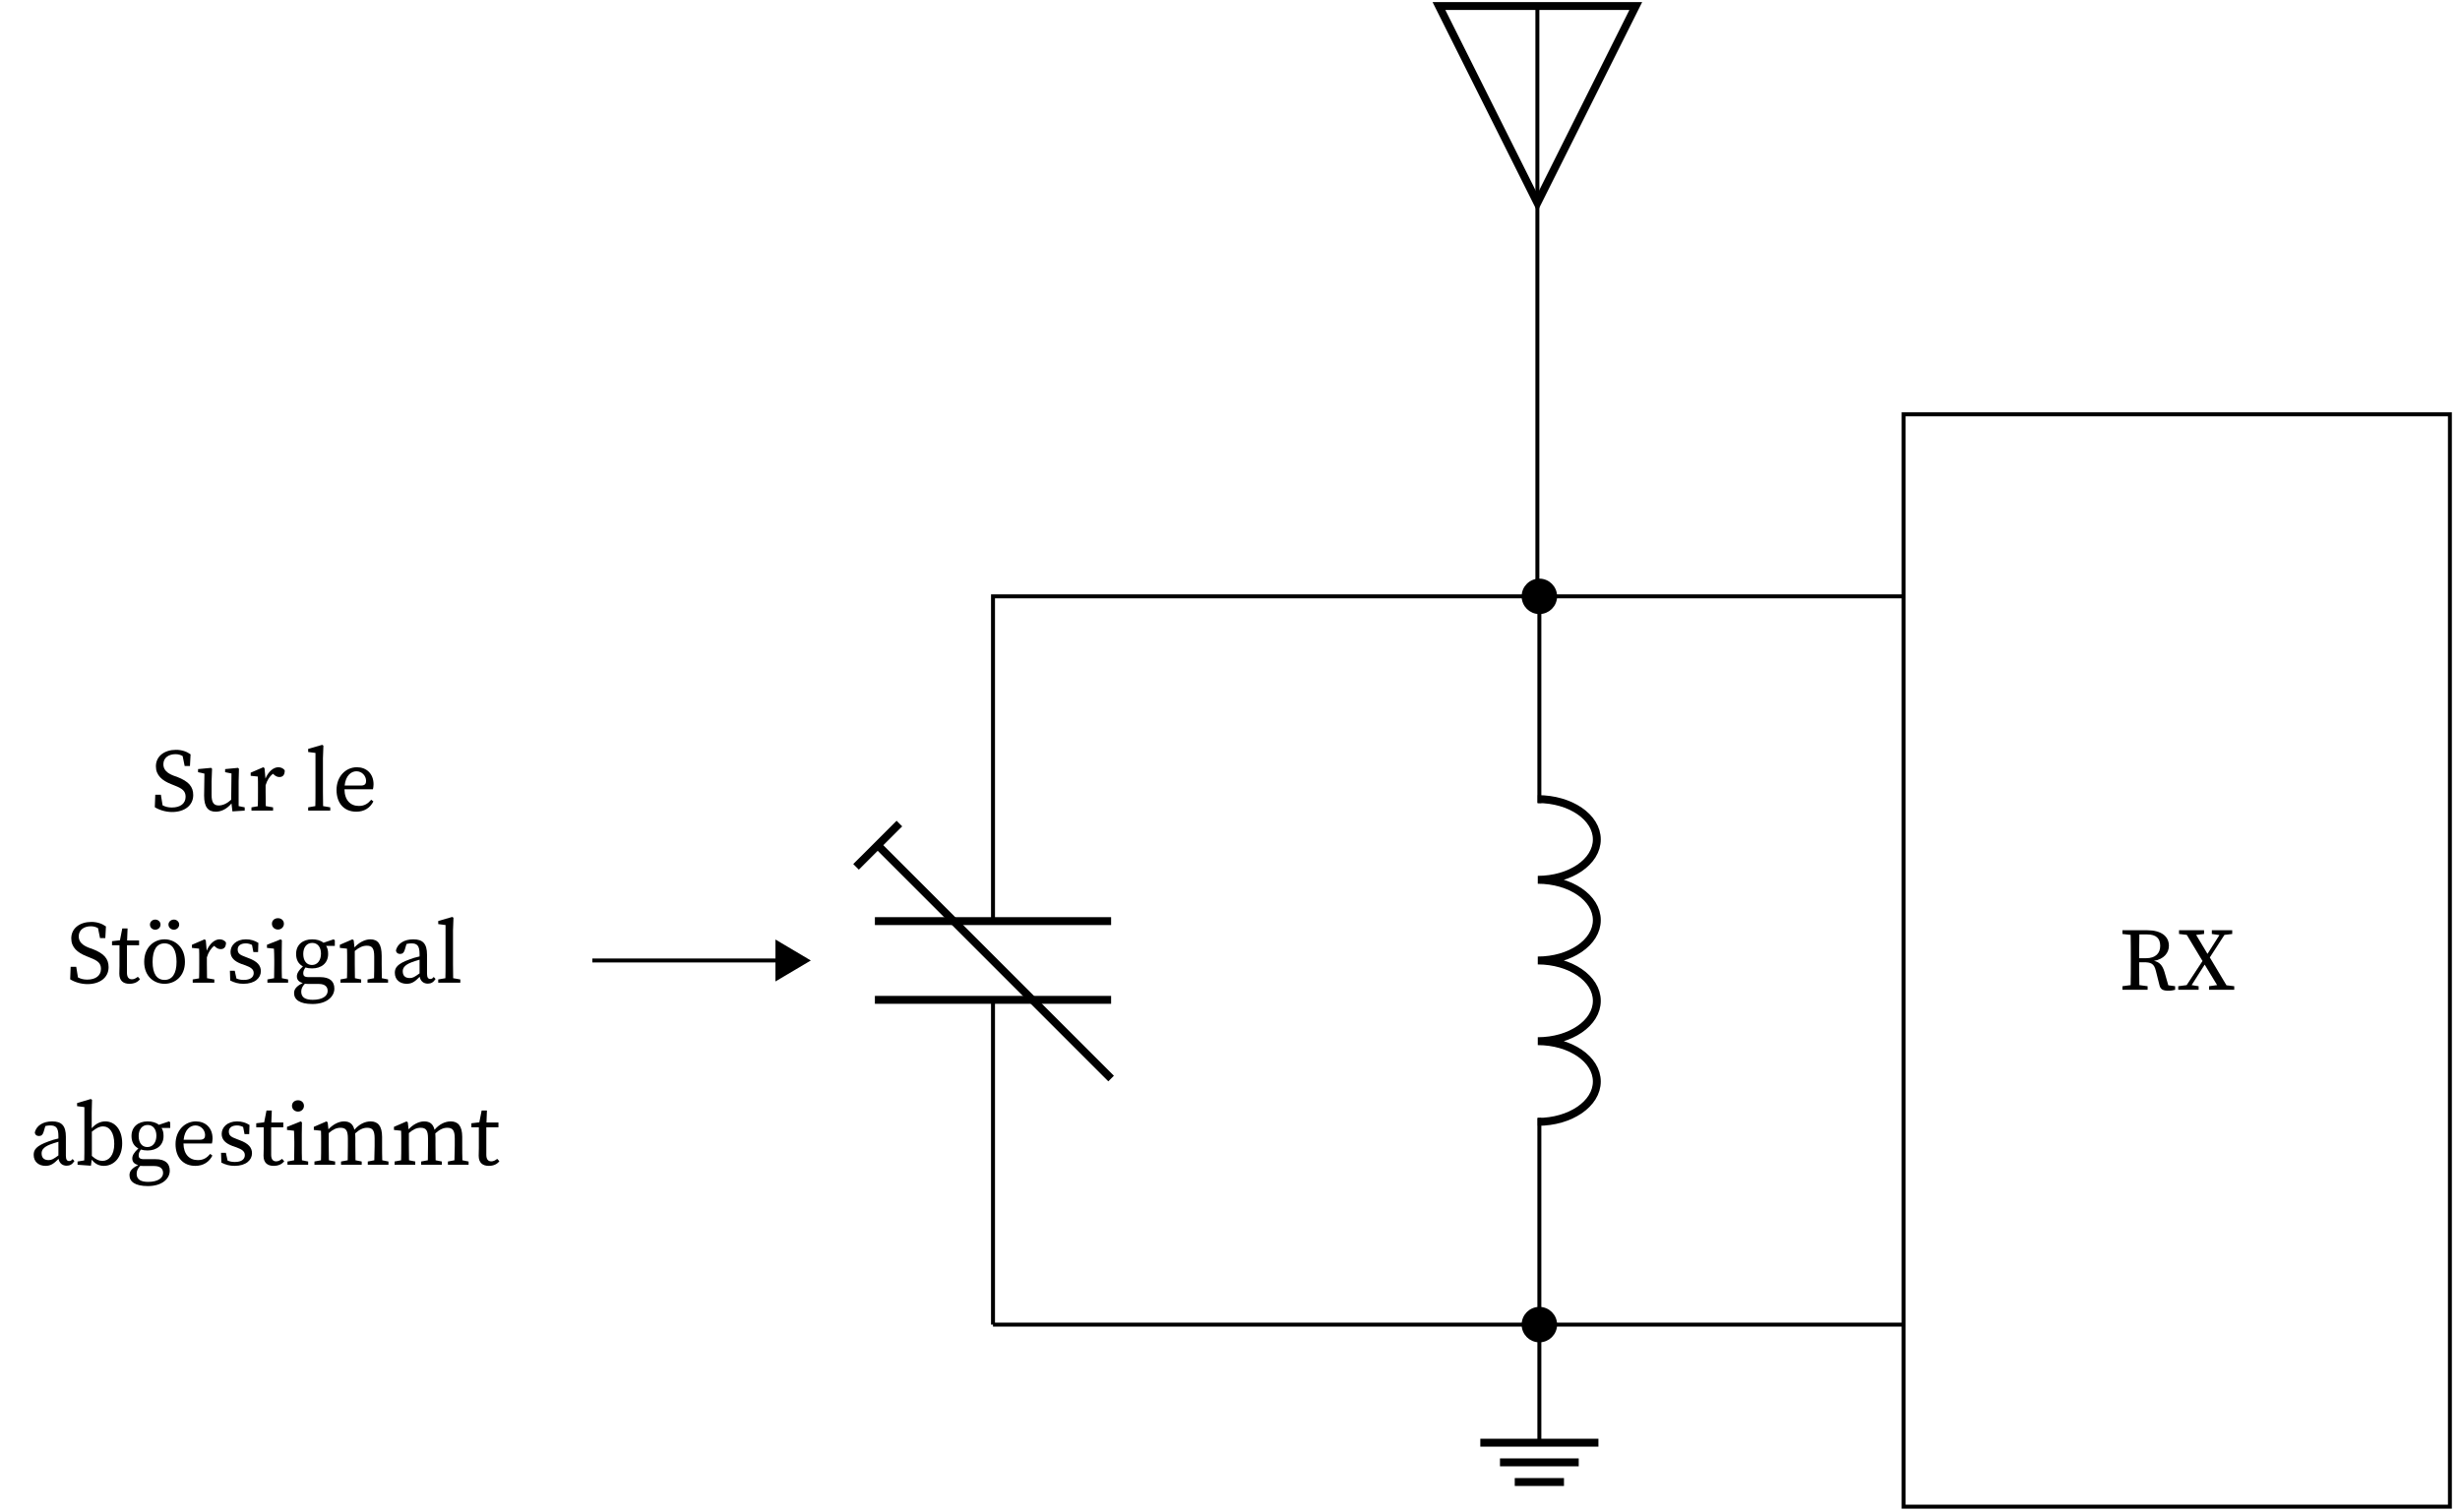
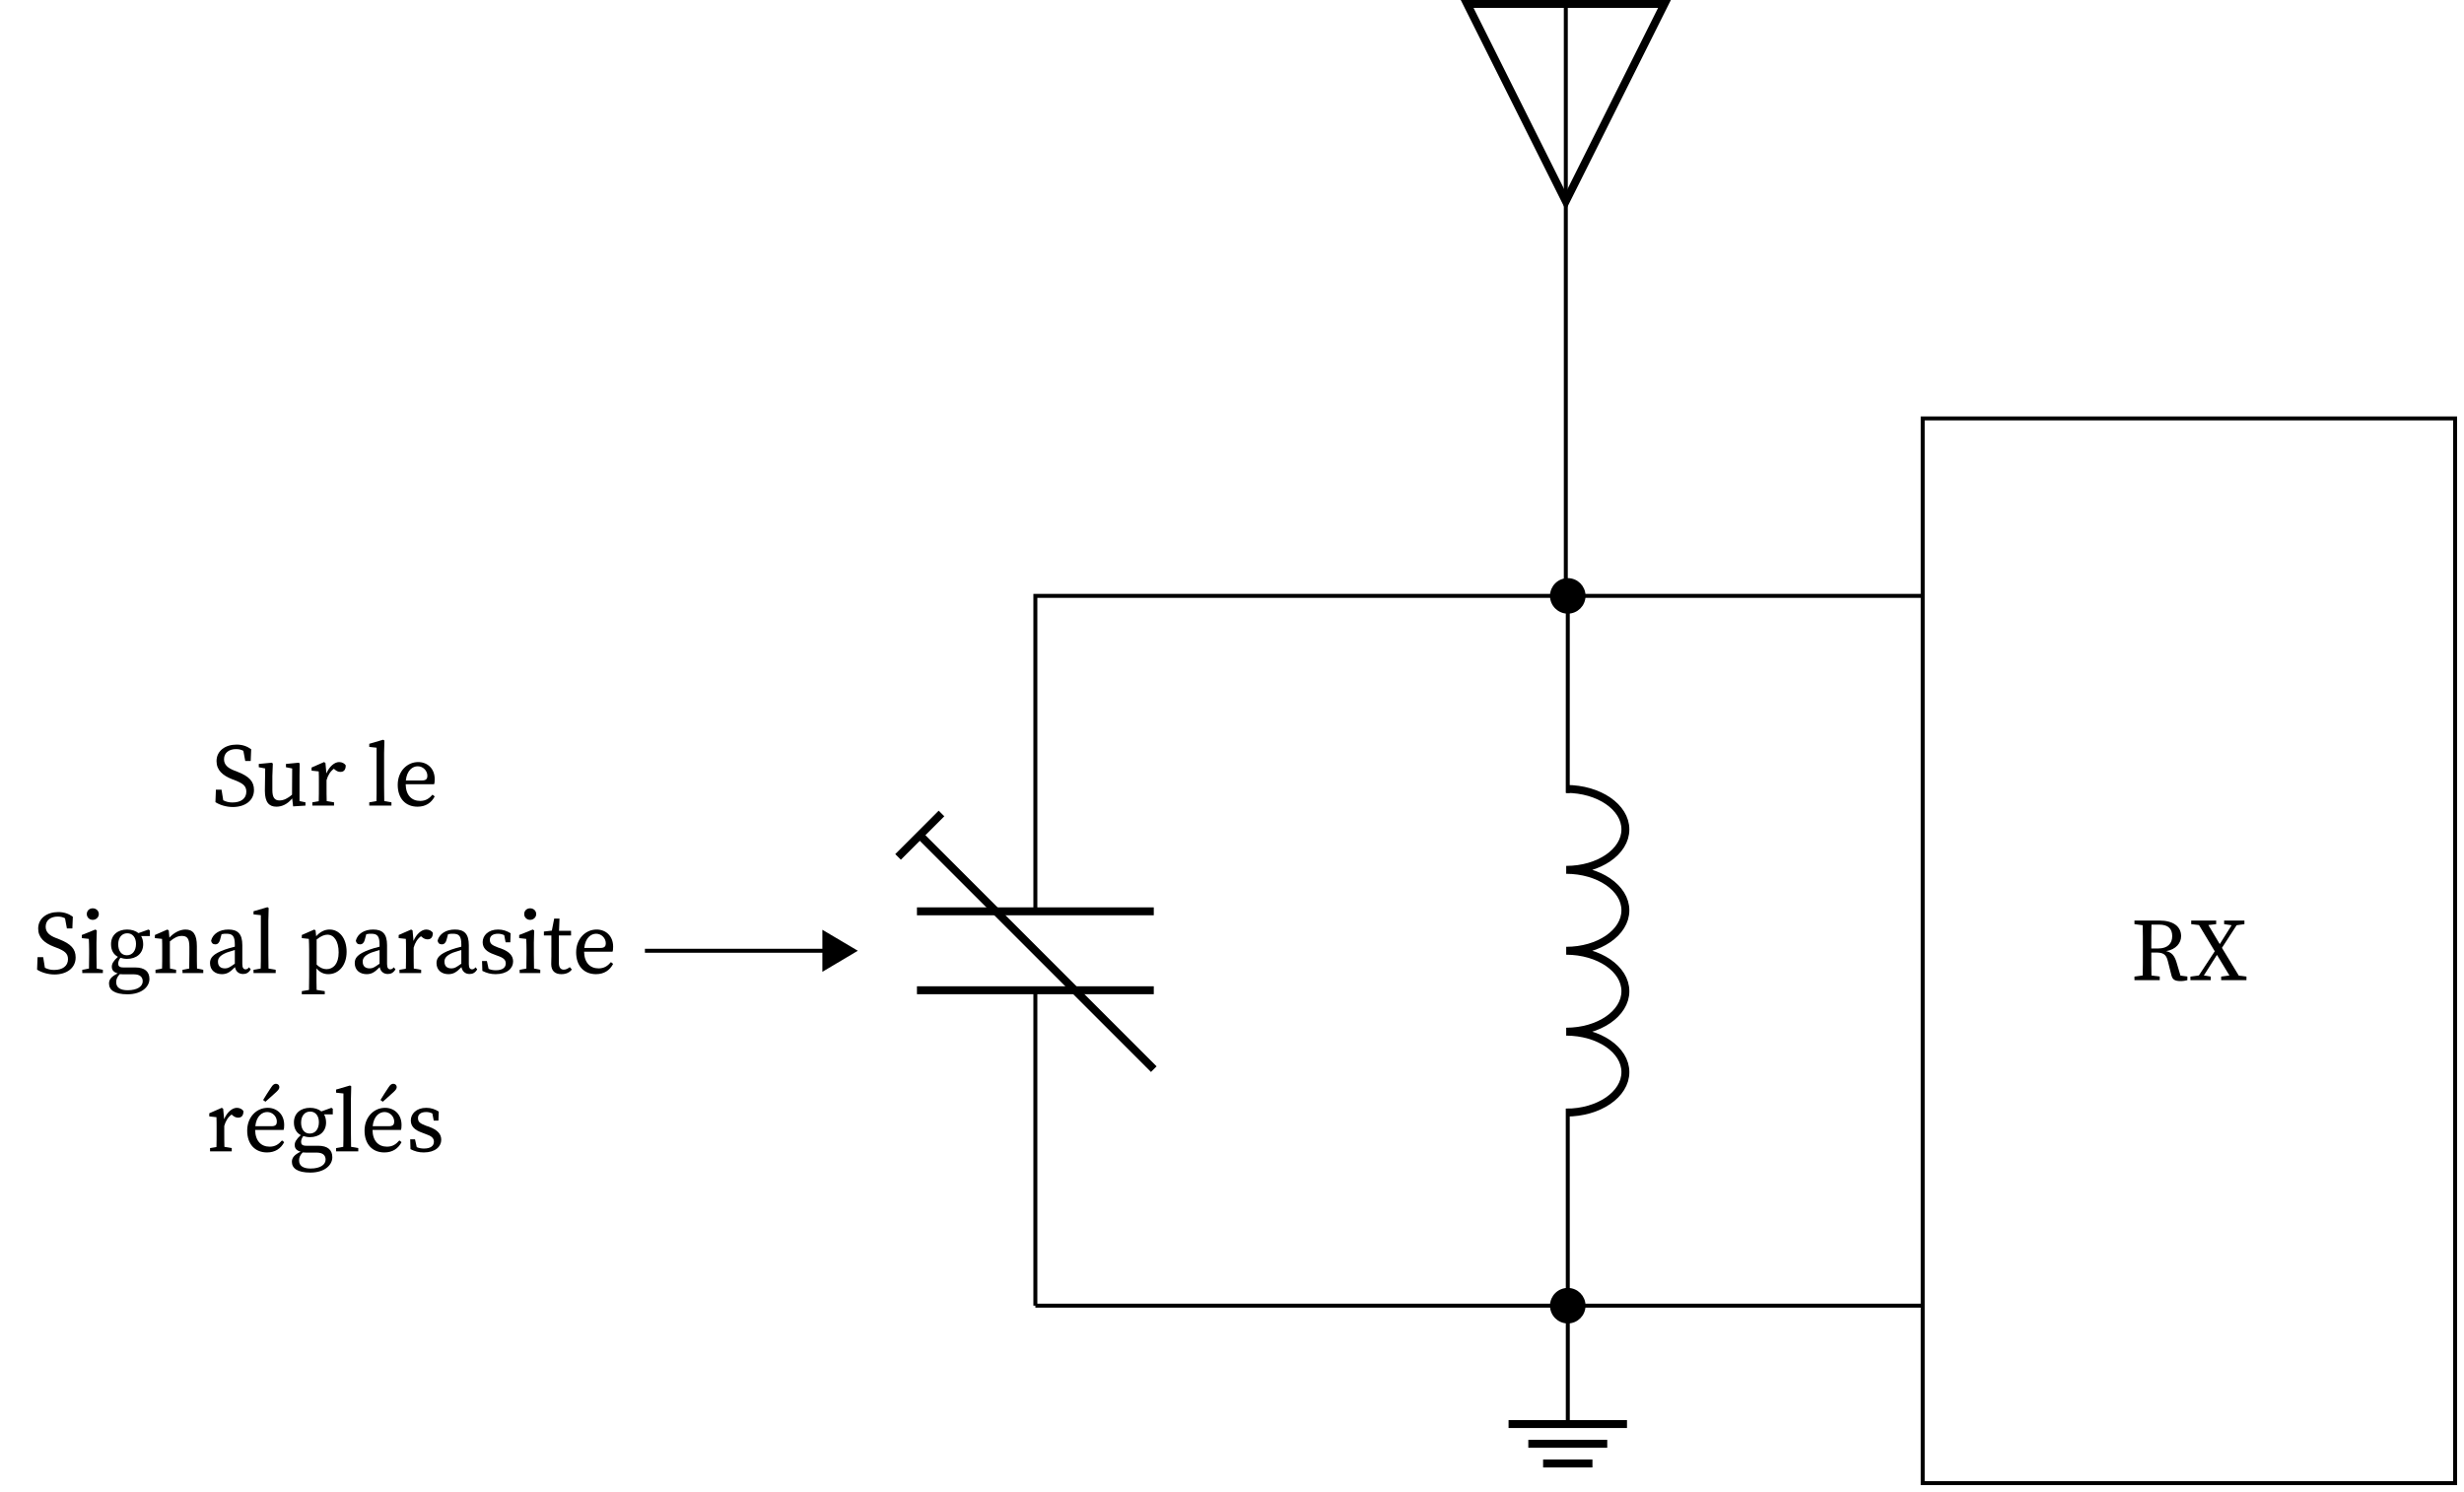
- <svg xmlns="http://www.w3.org/2000/svg" xmlns:xlink="http://www.w3.org/1999/xlink" width="247.181" height="151.92" viewBox="0 0 247.181 151.92">
+ <svg xmlns="http://www.w3.org/2000/svg" xmlns:xlink="http://www.w3.org/1999/xlink" width="246.685" height="149.349" viewBox="0 0 246.685 149.349">
  <defs>
    <g>
      <g id="glyph-0-0">
-         <path d="M 2.875 -5.562 C 3.797 -5.562 4.188 -5.156 4.188 -4.406 C 4.188 -3.688 3.734 -3.172 2.766 -3.172 L 2.078 -3.172 C 2.078 -4.016 2.078 -4.781 2.094 -5.562 Z M 1.234 -2.766 C 1.234 -2 1.234 -1.219 1.219 -0.469 L 0.391 -0.359 L 0.391 0 L 2.922 0 L 2.922 -0.359 L 2.094 -0.469 C 2.078 -1.188 2.078 -1.906 2.078 -2.766 L 2.516 -2.766 C 3.25 -2.766 3.578 -2.641 3.75 -1.906 L 4.109 -0.484 C 4.203 -0.047 4.453 0.094 5.016 0.094 C 5.297 0.094 5.516 0.047 5.688 0 L 5.688 -0.359 L 5 -0.453 L 4.625 -1.766 C 4.422 -2.469 4.094 -2.797 3.562 -2.906 C 4.562 -3.078 5.062 -3.719 5.062 -4.422 C 5.062 -5.391 4.266 -5.984 2.891 -5.984 L 0.391 -5.984 L 0.391 -5.609 L 1.219 -5.516 C 1.234 -4.75 1.234 -3.984 1.234 -3.203 Z M 1.234 -2.766 " />
+         <path d="M 2.859 -5.562 C 3.781 -5.562 4.172 -5.141 4.172 -4.406 C 4.172 -3.688 3.734 -3.172 2.766 -3.172 L 2.078 -3.172 C 2.078 -4.016 2.078 -4.766 2.094 -5.562 Z M 1.234 -2.766 C 1.234 -1.984 1.234 -1.219 1.219 -0.469 L 0.391 -0.359 L 0.391 0 L 2.922 0 L 2.922 -0.359 L 2.094 -0.469 C 2.078 -1.172 2.078 -1.906 2.078 -2.766 L 2.516 -2.766 C 3.234 -2.766 3.562 -2.625 3.734 -1.906 L 4.094 -0.484 C 4.203 -0.047 4.453 0.094 5.016 0.094 C 5.297 0.094 5.5 0.047 5.688 0 L 5.688 -0.359 L 5 -0.453 L 4.609 -1.766 C 4.406 -2.469 4.094 -2.797 3.562 -2.906 C 4.562 -3.078 5.062 -3.719 5.062 -4.406 C 5.062 -5.391 4.25 -5.969 2.891 -5.969 L 0.391 -5.969 L 0.391 -5.609 L 1.219 -5.5 C 1.234 -4.734 1.234 -3.969 1.234 -3.203 Z M 1.234 -2.766 " />
      </g>
      <g id="glyph-0-1">
-         <path d="M 0.172 -5.609 L 0.953 -5.516 L 2.531 -2.891 L 0.938 -0.469 L 0.094 -0.359 L 0.094 0 L 2.141 0 L 2.141 -0.359 L 1.438 -0.469 L 2.75 -2.531 L 4 -0.469 L 3.188 -0.359 L 3.188 0 L 5.719 0 L 5.719 -0.359 L 4.938 -0.453 L 3.266 -3.25 L 4.734 -5.516 L 5.516 -5.609 L 5.516 -5.984 L 3.469 -5.984 L 3.469 -5.609 L 4.234 -5.5 L 3.031 -3.609 L 1.891 -5.516 L 2.688 -5.609 L 2.688 -5.984 L 0.172 -5.984 Z M 0.172 -5.609 " />
+         <path d="M 0.172 -5.609 L 0.953 -5.516 L 2.531 -2.891 L 0.938 -0.469 L 0.094 -0.359 L 0.094 0 L 2.125 0 L 2.125 -0.359 L 1.438 -0.469 L 2.75 -2.531 L 4 -0.469 L 3.172 -0.359 L 3.172 0 L 5.703 0 L 5.703 -0.359 L 4.938 -0.453 L 3.25 -3.234 L 4.719 -5.5 L 5.5 -5.609 L 5.5 -5.969 L 3.469 -5.969 L 3.469 -5.609 L 4.219 -5.5 L 3.031 -3.609 L 1.891 -5.516 L 2.672 -5.609 L 2.672 -5.969 L 0.172 -5.969 Z M 0.172 -5.609 " />
      </g>
      <g id="glyph-0-2">
-         <path d="M 2.078 -0.312 C 1.688 -0.312 1.422 -0.391 1.141 -0.531 L 0.969 -1.594 L 0.406 -1.594 L 0.359 -0.344 C 0.766 -0.078 1.438 0.141 2.094 0.141 C 3.344 0.141 4.219 -0.516 4.219 -1.562 C 4.219 -2.406 3.766 -2.938 2.594 -3.391 L 2.234 -3.516 C 1.594 -3.766 1.219 -4.109 1.219 -4.656 C 1.219 -5.312 1.75 -5.672 2.438 -5.672 C 2.703 -5.672 2.938 -5.609 3.156 -5.484 L 3.359 -4.484 L 3.891 -4.484 L 3.953 -5.656 C 3.562 -5.938 3.078 -6.109 2.484 -6.109 C 1.344 -6.109 0.469 -5.484 0.469 -4.453 C 0.469 -3.547 1.094 -3.016 2.016 -2.656 L 2.359 -2.516 C 3.125 -2.219 3.453 -1.969 3.453 -1.391 C 3.453 -0.703 2.906 -0.312 2.078 -0.312 Z M 2.078 -0.312 " />
+         <path d="M 2.062 -0.312 C 1.688 -0.312 1.422 -0.391 1.141 -0.531 L 0.969 -1.594 L 0.406 -1.594 L 0.359 -0.344 C 0.766 -0.078 1.422 0.141 2.094 0.141 C 3.344 0.141 4.219 -0.516 4.219 -1.562 C 4.219 -2.406 3.75 -2.922 2.594 -3.375 L 2.234 -3.516 C 1.594 -3.766 1.219 -4.094 1.219 -4.641 C 1.219 -5.312 1.75 -5.656 2.422 -5.656 C 2.703 -5.656 2.922 -5.609 3.156 -5.484 L 3.344 -4.469 L 3.891 -4.469 L 3.938 -5.641 C 3.562 -5.922 3.078 -6.109 2.484 -6.109 C 1.344 -6.109 0.469 -5.484 0.469 -4.453 C 0.469 -3.547 1.094 -3.016 2 -2.656 L 2.359 -2.516 C 3.109 -2.219 3.453 -1.969 3.453 -1.391 C 3.453 -0.703 2.906 -0.312 2.062 -0.312 Z M 2.062 -0.312 " />
      </g>
      <g id="glyph-0-3">
-         <path d="M 4.906 0 L 4.906 -0.328 L 4.297 -0.453 L 4.297 -2.953 L 4.328 -4.203 L 4.234 -4.297 L 2.938 -4.172 L 2.938 -3.859 L 3.578 -3.734 L 3.547 -1.094 C 3.141 -0.719 2.703 -0.516 2.297 -0.516 C 1.812 -0.516 1.578 -0.797 1.578 -1.578 L 1.578 -2.953 L 1.625 -4.203 L 1.531 -4.297 L 0.219 -4.172 L 0.219 -3.859 L 0.859 -3.719 L 0.828 -1.5 C 0.828 -0.312 1.266 0.109 2 0.109 C 2.531 0.109 3.094 -0.141 3.578 -0.719 L 3.672 0.078 Z M 4.906 0 " />
+         <path d="M 4.891 0 L 4.891 -0.328 L 4.297 -0.453 L 4.297 -2.953 L 4.312 -4.203 L 4.234 -4.297 L 2.938 -4.172 L 2.938 -3.844 L 3.562 -3.719 L 3.547 -1.094 C 3.125 -0.719 2.703 -0.516 2.297 -0.516 C 1.812 -0.516 1.578 -0.797 1.578 -1.562 L 1.578 -2.953 L 1.625 -4.203 L 1.531 -4.297 L 0.219 -4.172 L 0.219 -3.844 L 0.859 -3.719 L 0.828 -1.484 C 0.828 -0.312 1.266 0.109 1.984 0.109 C 2.531 0.109 3.094 -0.141 3.562 -0.719 L 3.656 0.078 Z M 4.891 0 " />
      </g>
      <g id="glyph-0-4">
-         <path d="M 0.375 0 L 2.547 0 L 2.547 -0.328 L 1.812 -0.453 C 1.812 -0.906 1.797 -1.484 1.797 -1.875 L 1.797 -2.547 C 1.953 -3.062 2.188 -3.438 2.531 -3.703 L 2.641 -3.609 C 2.812 -3.453 2.984 -3.375 3.188 -3.375 C 3.547 -3.375 3.719 -3.609 3.719 -4.031 C 3.609 -4.234 3.344 -4.359 3.078 -4.359 C 2.594 -4.359 2.078 -3.938 1.781 -3.219 L 1.688 -4.266 L 1.562 -4.359 L 0.297 -3.812 L 0.297 -3.5 L 1.016 -3.422 C 1.031 -3.062 1.031 -2.797 1.031 -2.312 L 1.031 -1.875 C 1.031 -1.469 1.031 -0.891 1.016 -0.438 L 0.375 -0.328 Z M 0.375 0 " />
+         <path d="M 0.375 0 L 2.547 0 L 2.547 -0.328 L 1.812 -0.453 C 1.797 -0.906 1.797 -1.484 1.797 -1.875 L 1.797 -2.547 C 1.938 -3.047 2.172 -3.422 2.531 -3.688 L 2.641 -3.594 C 2.812 -3.453 2.984 -3.375 3.188 -3.375 C 3.547 -3.375 3.719 -3.609 3.719 -4.031 C 3.609 -4.219 3.344 -4.359 3.062 -4.359 C 2.594 -4.359 2.078 -3.922 1.781 -3.219 L 1.688 -4.266 L 1.547 -4.359 L 0.297 -3.812 L 0.297 -3.5 L 1.016 -3.422 C 1.031 -3.062 1.031 -2.797 1.031 -2.297 L 1.031 -1.875 C 1.031 -1.469 1.031 -0.891 1.016 -0.438 L 0.375 -0.328 Z M 0.375 0 " />
      </g>
      <g id="glyph-0-5">
-         <path d="M 0.219 -6.203 L 0.219 -5.891 L 0.953 -5.797 L 0.953 -1.875 C 0.953 -1.406 0.953 -0.922 0.938 -0.453 L 0.219 -0.328 L 0.219 0 L 2.438 0 L 2.438 -0.328 L 1.719 -0.453 C 1.719 -0.922 1.703 -1.406 1.703 -1.875 L 1.703 -5.266 L 1.75 -6.531 L 1.625 -6.609 Z M 0.219 -6.203 " />
+         <path d="M 0.219 -6.188 L 0.219 -5.875 L 0.953 -5.797 L 0.953 -1.875 C 0.953 -1.406 0.953 -0.922 0.938 -0.453 L 0.219 -0.328 L 0.219 0 L 2.438 0 L 2.438 -0.328 L 1.719 -0.453 C 1.719 -0.922 1.703 -1.406 1.703 -1.875 L 1.703 -5.25 L 1.734 -6.516 L 1.609 -6.594 Z M 0.219 -6.188 " />
      </g>
      <g id="glyph-0-6">
-         <path d="M 2.406 -3.953 C 2.953 -3.953 3.375 -3.5 3.375 -2.984 C 3.375 -2.719 3.281 -2.516 2.844 -2.516 L 1.219 -2.516 C 1.328 -3.562 1.906 -3.953 2.406 -3.953 Z M 2.453 -4.359 C 1.344 -4.359 0.406 -3.453 0.406 -2.078 C 0.406 -0.719 1.188 0.109 2.391 0.109 C 3.203 0.109 3.781 -0.281 4.109 -0.922 L 3.891 -1.094 C 3.578 -0.719 3.219 -0.469 2.656 -0.469 C 1.797 -0.469 1.219 -1.047 1.203 -2.141 L 4.062 -2.141 C 4.094 -2.266 4.125 -2.438 4.125 -2.641 C 4.125 -3.734 3.391 -4.359 2.453 -4.359 Z M 2.453 -4.359 " />
+         <path d="M 2.406 -3.938 C 2.953 -3.938 3.375 -3.484 3.375 -2.984 C 3.375 -2.719 3.281 -2.516 2.844 -2.516 L 1.219 -2.516 C 1.328 -3.547 1.906 -3.938 2.406 -3.938 Z M 2.453 -4.359 C 1.344 -4.359 0.406 -3.438 0.406 -2.078 C 0.406 -0.719 1.188 0.109 2.391 0.109 C 3.203 0.109 3.781 -0.281 4.109 -0.922 L 3.891 -1.094 C 3.562 -0.719 3.219 -0.469 2.656 -0.469 C 1.797 -0.469 1.219 -1.047 1.203 -2.141 L 4.047 -2.141 C 4.094 -2.25 4.109 -2.438 4.109 -2.641 C 4.109 -3.719 3.375 -4.359 2.453 -4.359 Z M 2.453 -4.359 " />
      </g>
      <g id="glyph-0-7">
-         <path d="M 1.578 -1 L 1.578 -3.766 L 2.797 -3.766 L 2.797 -4.25 L 1.594 -4.25 L 1.641 -5.453 L 1.109 -5.453 L 0.875 -4.266 L 0.078 -4.172 L 0.078 -3.766 L 0.828 -3.766 L 0.828 -1.656 C 0.828 -1.312 0.812 -1.125 0.812 -0.906 C 0.812 -0.203 1.203 0.109 1.828 0.109 C 2.281 0.109 2.656 -0.047 2.891 -0.359 L 2.672 -0.594 C 2.453 -0.422 2.266 -0.344 2.078 -0.344 C 1.766 -0.344 1.578 -0.547 1.578 -1 Z M 1.578 -1 " />
+         <path d="M 1.359 -5.328 C 1.688 -5.328 1.969 -5.578 1.969 -5.906 C 1.969 -6.25 1.688 -6.484 1.359 -6.484 C 1.031 -6.484 0.766 -6.25 0.766 -5.906 C 0.766 -5.578 1.031 -5.328 1.359 -5.328 Z M 2.375 -0.328 L 1.75 -0.453 C 1.75 -0.891 1.734 -1.484 1.734 -1.875 L 1.734 -3.047 L 1.766 -4.266 L 1.625 -4.359 L 0.266 -3.812 L 0.266 -3.5 L 0.969 -3.422 C 0.984 -3.062 1 -2.781 1 -2.297 L 1 -1.875 C 1 -1.484 0.984 -0.891 0.984 -0.453 L 0.312 -0.328 L 0.312 0 L 2.375 0 Z M 2.375 -0.328 " />
      </g>
      <g id="glyph-0-8">
-         <path d="M 2.453 0.109 C 3.484 0.109 4.5 -0.625 4.5 -2.094 C 4.5 -3.578 3.484 -4.359 2.453 -4.359 C 1.406 -4.359 0.406 -3.578 0.406 -2.094 C 0.406 -0.625 1.406 0.109 2.453 0.109 Z M 2.453 -0.281 C 1.672 -0.281 1.25 -0.906 1.25 -2.094 C 1.25 -3.312 1.672 -3.953 2.453 -3.953 C 3.219 -3.953 3.656 -3.312 3.656 -2.094 C 3.656 -0.906 3.219 -0.281 2.453 -0.281 Z M 3.391 -5.328 C 3.672 -5.328 3.922 -5.547 3.922 -5.844 C 3.922 -6.125 3.672 -6.344 3.391 -6.344 C 3.094 -6.344 2.844 -6.125 2.844 -5.844 C 2.844 -5.547 3.094 -5.328 3.391 -5.328 Z M 1.516 -5.328 C 1.812 -5.328 2.047 -5.547 2.047 -5.844 C 2.047 -6.125 1.812 -6.344 1.516 -6.344 C 1.219 -6.344 0.984 -6.125 0.984 -5.844 C 0.984 -5.547 1.219 -5.328 1.516 -5.328 Z M 1.516 -5.328 " />
+         <path d="M 2.156 -3.984 C 2.703 -3.984 3.031 -3.547 3.031 -2.922 C 3.031 -2.25 2.688 -1.781 2.109 -1.781 C 1.562 -1.781 1.25 -2.234 1.25 -2.875 C 1.25 -3.531 1.594 -3.984 2.156 -3.984 Z M 0.531 -2.891 C 0.531 -2.281 0.781 -1.859 1.219 -1.625 C 0.766 -1.219 0.609 -0.922 0.609 -0.641 C 0.609 -0.297 0.797 -0.078 1.203 0.031 C 0.531 0.359 0.328 0.672 0.328 1.047 C 0.328 1.688 0.875 2.125 2.172 2.125 C 3.625 2.125 4.375 1.359 4.375 0.594 C 4.375 -0.141 3.922 -0.562 2.938 -0.562 L 1.766 -0.562 C 1.344 -0.562 1.25 -0.719 1.25 -0.953 C 1.25 -1.156 1.328 -1.328 1.469 -1.531 C 1.672 -1.469 1.891 -1.422 2.125 -1.422 C 3.062 -1.422 3.75 -1.953 3.75 -2.891 C 3.75 -3.219 3.672 -3.484 3.547 -3.703 L 4.422 -3.703 L 4.422 -4.266 L 4.281 -4.359 L 3.281 -4 C 2.984 -4.234 2.594 -4.359 2.141 -4.359 C 1.219 -4.359 0.531 -3.828 0.531 -2.891 Z M 2.203 1.719 C 1.5 1.719 1.047 1.484 1.047 0.906 C 1.047 0.609 1.156 0.375 1.406 0.109 C 1.516 0.109 1.641 0.125 1.766 0.125 L 2.812 0.125 C 3.453 0.125 3.703 0.422 3.703 0.828 C 3.703 1.328 3.172 1.719 2.203 1.719 Z M 2.203 1.719 " />
      </g>
      <g id="glyph-0-9">
-         <path d="M 1.781 0.109 C 2.938 0.109 3.531 -0.484 3.531 -1.156 C 3.531 -1.719 3.188 -2.141 2.297 -2.469 L 2.016 -2.578 C 1.406 -2.797 1.203 -2.953 1.203 -3.344 C 1.203 -3.703 1.484 -3.953 2.031 -3.953 C 2.25 -3.953 2.453 -3.891 2.641 -3.797 L 2.781 -3.078 L 3.25 -3.078 L 3.281 -4 C 2.906 -4.234 2.516 -4.359 2.031 -4.359 C 1.031 -4.359 0.484 -3.75 0.484 -3.094 C 0.484 -2.5 0.906 -2.141 1.562 -1.891 L 1.969 -1.75 C 2.531 -1.547 2.812 -1.344 2.812 -0.969 C 2.812 -0.562 2.484 -0.281 1.812 -0.281 C 1.531 -0.281 1.297 -0.328 1.078 -0.422 L 0.906 -1.203 L 0.422 -1.203 L 0.453 -0.219 C 0.891 0 1.281 0.109 1.781 0.109 Z M 1.781 0.109 " />
+         <path d="M 3.359 -4.359 C 2.797 -4.359 2.188 -4.031 1.75 -3.547 L 1.688 -4.266 L 1.547 -4.359 L 0.297 -3.812 L 0.297 -3.5 L 1.016 -3.422 C 1.031 -3.062 1.031 -2.797 1.031 -2.297 L 1.031 -1.875 C 1.031 -1.469 1.031 -0.891 1.016 -0.453 L 0.359 -0.328 L 0.359 0 L 2.422 0 L 2.422 -0.328 L 1.812 -0.453 C 1.797 -0.891 1.797 -1.484 1.797 -1.875 L 1.797 -3.172 C 2.25 -3.547 2.594 -3.719 3 -3.719 C 3.531 -3.719 3.75 -3.453 3.75 -2.625 L 3.75 -1.875 C 3.75 -1.469 3.734 -0.891 3.734 -0.453 L 3.062 -0.328 L 3.062 0 L 5.141 0 L 5.141 -0.328 L 4.516 -0.453 C 4.5 -0.891 4.5 -1.469 4.5 -1.875 L 4.5 -2.703 C 4.5 -3.875 4.125 -4.359 3.359 -4.359 Z M 3.359 -4.359 " />
      </g>
      <g id="glyph-0-10">
-         <path d="M 1.375 -5.344 C 1.703 -5.344 1.969 -5.594 1.969 -5.922 C 1.969 -6.266 1.703 -6.484 1.375 -6.484 C 1.031 -6.484 0.766 -6.266 0.766 -5.922 C 0.766 -5.594 1.031 -5.344 1.375 -5.344 Z M 2.391 -0.328 L 1.766 -0.453 C 1.75 -0.891 1.75 -1.484 1.75 -1.875 L 1.75 -3.062 L 1.766 -4.266 L 1.641 -4.359 L 0.266 -3.812 L 0.266 -3.5 L 0.969 -3.422 C 0.984 -3.062 1 -2.781 1 -2.297 L 1 -1.875 C 1 -1.484 0.984 -0.891 0.984 -0.453 L 0.312 -0.328 L 0.312 0 L 2.391 0 Z M 2.391 -0.328 " />
+         <path d="M 3.719 0.094 C 4.031 0.094 4.281 -0.031 4.484 -0.375 L 4.312 -0.578 C 4.219 -0.453 4.109 -0.375 3.969 -0.375 C 3.766 -0.375 3.641 -0.516 3.641 -0.906 L 3.641 -2.797 C 3.641 -3.922 3.188 -4.359 2.25 -4.359 C 1.344 -4.359 0.688 -3.922 0.516 -3.25 C 0.547 -3.016 0.688 -2.875 0.938 -2.875 C 1.172 -2.875 1.328 -3.031 1.406 -3.312 L 1.562 -3.891 C 1.75 -3.938 1.922 -3.938 2.047 -3.938 C 2.641 -3.938 2.891 -3.734 2.891 -2.859 L 2.891 -2.641 C 2.531 -2.562 2.156 -2.438 1.875 -2.344 C 0.672 -1.906 0.406 -1.5 0.406 -1 C 0.406 -0.266 0.953 0.109 1.594 0.109 C 2.125 0.109 2.422 -0.109 2.906 -0.594 C 2.984 -0.172 3.281 0.094 3.719 0.094 Z M 1.203 -1.141 C 1.203 -1.406 1.297 -1.734 2.062 -2.047 C 2.25 -2.109 2.578 -2.219 2.891 -2.312 L 2.891 -0.938 C 2.375 -0.578 2.219 -0.469 1.906 -0.469 C 1.5 -0.469 1.203 -0.656 1.203 -1.141 Z M 1.203 -1.141 " />
      </g>
      <g id="glyph-0-11">
-         <path d="M 2.156 -4 C 2.703 -4 3.031 -3.562 3.031 -2.922 C 3.031 -2.266 2.688 -1.781 2.125 -1.781 C 1.562 -1.781 1.25 -2.234 1.25 -2.891 C 1.25 -3.547 1.594 -4 2.156 -4 Z M 0.531 -2.891 C 0.531 -2.281 0.781 -1.875 1.219 -1.641 C 0.766 -1.219 0.609 -0.922 0.609 -0.641 C 0.609 -0.297 0.797 -0.078 1.203 0.031 C 0.531 0.359 0.328 0.672 0.328 1.047 C 0.328 1.688 0.875 2.141 2.172 2.141 C 3.641 2.141 4.375 1.375 4.375 0.594 C 4.375 -0.141 3.922 -0.562 2.938 -0.562 L 1.766 -0.562 C 1.344 -0.562 1.25 -0.719 1.25 -0.953 C 1.25 -1.156 1.328 -1.328 1.469 -1.531 C 1.672 -1.469 1.891 -1.438 2.141 -1.438 C 3.062 -1.438 3.75 -1.953 3.75 -2.891 C 3.75 -3.219 3.688 -3.5 3.547 -3.703 L 4.422 -3.703 L 4.422 -4.266 L 4.297 -4.359 L 3.281 -4.016 C 3 -4.25 2.594 -4.359 2.141 -4.359 C 1.219 -4.359 0.531 -3.828 0.531 -2.891 Z M 2.203 1.719 C 1.5 1.719 1.047 1.5 1.047 0.906 C 1.047 0.609 1.156 0.375 1.406 0.109 C 1.516 0.109 1.641 0.125 1.766 0.125 L 2.812 0.125 C 3.453 0.125 3.703 0.422 3.703 0.828 C 3.703 1.328 3.188 1.719 2.203 1.719 Z M 2.203 1.719 " />
+         <path d="M 4 -2.062 C 4 -0.906 3.453 -0.391 2.781 -0.391 C 2.453 -0.391 2.125 -0.531 1.797 -0.844 L 1.797 -3.359 C 2.25 -3.734 2.609 -3.844 2.875 -3.844 C 3.531 -3.844 4 -3.203 4 -2.062 Z M 1.047 0.25 C 1.047 0.734 1.031 1.203 1.031 1.688 L 0.312 1.812 L 0.312 2.125 L 2.609 2.125 L 2.609 1.812 L 1.797 1.688 C 1.781 1.203 1.781 0.719 1.781 0.234 L 1.781 -0.469 C 2.156 -0.031 2.547 0.109 2.969 0.109 C 4 0.109 4.797 -0.766 4.797 -2.125 C 4.797 -3.516 4.047 -4.359 3.094 -4.359 C 2.625 -4.359 2.172 -4.156 1.75 -3.688 L 1.688 -4.266 L 1.562 -4.359 L 0.312 -3.812 L 0.312 -3.5 L 1.016 -3.422 C 1.031 -3.062 1.047 -2.797 1.047 -2.297 Z M 1.047 0.25 " />
      </g>
      <g id="glyph-0-12">
-         <path d="M 3.359 -4.359 C 2.812 -4.359 2.203 -4.031 1.766 -3.547 L 1.688 -4.266 L 1.562 -4.359 L 0.297 -3.812 L 0.297 -3.5 L 1.016 -3.422 C 1.031 -3.062 1.031 -2.797 1.031 -2.312 L 1.031 -1.875 C 1.031 -1.469 1.031 -0.891 1.016 -0.453 L 0.359 -0.328 L 0.359 0 L 2.438 0 L 2.438 -0.328 L 1.812 -0.453 C 1.812 -0.891 1.797 -1.484 1.797 -1.875 L 1.797 -3.188 C 2.25 -3.562 2.594 -3.719 3.016 -3.719 C 3.547 -3.719 3.75 -3.453 3.75 -2.641 L 3.75 -1.875 C 3.75 -1.469 3.75 -0.891 3.734 -0.453 L 3.078 -0.328 L 3.078 0 L 5.141 0 L 5.141 -0.328 L 4.516 -0.453 C 4.516 -0.891 4.5 -1.469 4.5 -1.875 L 4.5 -2.703 C 4.5 -3.875 4.125 -4.359 3.359 -4.359 Z M 3.359 -4.359 " />
+         <path d="M 1.781 0.109 C 2.938 0.109 3.531 -0.484 3.531 -1.156 C 3.531 -1.719 3.188 -2.141 2.297 -2.469 L 2.016 -2.562 C 1.406 -2.797 1.203 -2.938 1.203 -3.344 C 1.203 -3.703 1.484 -3.938 2.031 -3.938 C 2.234 -3.938 2.438 -3.891 2.641 -3.797 L 2.781 -3.078 L 3.25 -3.078 L 3.281 -3.984 C 2.906 -4.219 2.516 -4.359 2.031 -4.359 C 1.031 -4.359 0.484 -3.75 0.484 -3.094 C 0.484 -2.484 0.906 -2.125 1.562 -1.891 L 1.969 -1.734 C 2.531 -1.547 2.797 -1.344 2.797 -0.969 C 2.797 -0.562 2.484 -0.281 1.797 -0.281 C 1.531 -0.281 1.297 -0.328 1.078 -0.422 L 0.906 -1.203 L 0.422 -1.203 L 0.453 -0.219 C 0.891 0 1.281 0.109 1.781 0.109 Z M 1.781 0.109 " />
      </g>
      <g id="glyph-0-13">
-         <path d="M 3.719 0.094 C 4.031 0.094 4.281 -0.031 4.5 -0.375 L 4.312 -0.578 C 4.219 -0.453 4.125 -0.375 3.969 -0.375 C 3.766 -0.375 3.641 -0.516 3.641 -0.906 L 3.641 -2.812 C 3.641 -3.938 3.203 -4.359 2.266 -4.359 C 1.344 -4.359 0.688 -3.938 0.516 -3.25 C 0.547 -3.016 0.688 -2.891 0.938 -2.891 C 1.188 -2.891 1.328 -3.031 1.406 -3.312 L 1.578 -3.891 C 1.766 -3.938 1.922 -3.953 2.062 -3.953 C 2.641 -3.953 2.891 -3.734 2.891 -2.875 L 2.891 -2.641 C 2.531 -2.562 2.156 -2.453 1.891 -2.344 C 0.672 -1.906 0.406 -1.516 0.406 -1 C 0.406 -0.266 0.953 0.109 1.594 0.109 C 2.125 0.109 2.422 -0.109 2.906 -0.594 C 2.984 -0.172 3.281 0.094 3.719 0.094 Z M 1.203 -1.141 C 1.203 -1.406 1.297 -1.75 2.078 -2.047 C 2.266 -2.125 2.578 -2.219 2.891 -2.312 L 2.891 -0.938 C 2.391 -0.578 2.219 -0.469 1.906 -0.469 C 1.5 -0.469 1.203 -0.656 1.203 -1.141 Z M 1.203 -1.141 " />
+         <path d="M 1.578 -1 L 1.578 -3.766 L 2.797 -3.766 L 2.797 -4.234 L 1.594 -4.234 L 1.641 -5.453 L 1.109 -5.453 L 0.875 -4.25 L 0.078 -4.156 L 0.078 -3.766 L 0.828 -3.766 L 0.828 -1.656 C 0.828 -1.312 0.812 -1.125 0.812 -0.906 C 0.812 -0.203 1.203 0.109 1.828 0.109 C 2.281 0.109 2.656 -0.047 2.875 -0.359 L 2.672 -0.594 C 2.438 -0.422 2.266 -0.344 2.062 -0.344 C 1.766 -0.344 1.578 -0.547 1.578 -1 Z M 1.578 -1 " />
      </g>
      <g id="glyph-0-14">
-         <path d="M 2.766 -0.391 C 2.438 -0.391 2.078 -0.531 1.703 -0.891 L 1.703 -3.328 C 2.188 -3.734 2.531 -3.859 2.812 -3.859 C 3.484 -3.859 3.953 -3.234 3.953 -2.094 C 3.953 -0.938 3.406 -0.391 2.766 -0.391 Z M 0.266 0 L 1.609 0.094 L 1.688 -0.516 C 2.062 -0.031 2.5 0.109 2.906 0.109 C 3.953 0.109 4.75 -0.781 4.75 -2.156 C 4.75 -3.547 4 -4.359 3.062 -4.359 C 2.562 -4.359 2.109 -4.141 1.688 -3.672 L 1.688 -5.266 L 1.719 -6.531 L 1.594 -6.609 L 0.219 -6.203 L 0.219 -5.891 L 0.953 -5.797 L 0.953 -1.875 C 0.953 -1.469 0.953 -0.891 0.938 -0.438 L 0.266 -0.328 Z M 0.266 0 " />
-       </g>
-       <g id="glyph-0-15">
-         <path d="M 6 -4.359 C 5.438 -4.359 4.844 -4.078 4.375 -3.516 C 4.234 -4.109 3.891 -4.359 3.328 -4.359 C 2.781 -4.359 2.188 -4.031 1.766 -3.562 L 1.688 -4.266 L 1.562 -4.359 L 0.297 -3.812 L 0.297 -3.5 L 1.016 -3.422 C 1.031 -3.062 1.031 -2.797 1.031 -2.312 L 1.031 -1.875 C 1.031 -1.469 1.031 -0.891 1.016 -0.453 L 0.359 -0.328 L 0.359 0 L 2.438 0 L 2.438 -0.328 L 1.812 -0.453 C 1.812 -0.891 1.797 -1.484 1.797 -1.875 L 1.797 -3.188 C 2.234 -3.562 2.578 -3.719 2.984 -3.719 C 3.516 -3.719 3.719 -3.453 3.719 -2.641 L 3.719 -1.875 C 3.719 -1.469 3.703 -0.891 3.703 -0.453 L 3.031 -0.328 L 3.031 0 L 5.109 0 L 5.109 -0.328 L 4.484 -0.453 C 4.484 -0.891 4.469 -1.469 4.469 -1.875 L 4.469 -2.703 C 4.469 -2.875 4.453 -3.016 4.453 -3.156 C 4.906 -3.562 5.266 -3.719 5.656 -3.719 C 6.172 -3.719 6.406 -3.484 6.406 -2.656 L 6.406 -1.875 C 6.406 -1.469 6.391 -0.891 6.375 -0.453 L 5.719 -0.328 L 5.719 0 L 7.797 0 L 7.797 -0.328 L 7.172 -0.453 C 7.156 -0.891 7.156 -1.469 7.156 -1.875 L 7.156 -2.797 C 7.156 -3.906 6.734 -4.359 6 -4.359 Z M 6 -4.359 " />
+         <path d="M 2.406 -3.938 C 2.953 -3.938 3.375 -3.484 3.375 -2.984 C 3.375 -2.719 3.281 -2.516 2.844 -2.516 L 1.219 -2.516 C 1.328 -3.547 1.906 -3.938 2.406 -3.938 Z M 2.453 -4.359 C 1.344 -4.359 0.406 -3.438 0.406 -2.078 C 0.406 -0.719 1.188 0.109 2.391 0.109 C 3.203 0.109 3.781 -0.281 4.109 -0.922 L 3.891 -1.094 C 3.562 -0.719 3.219 -0.469 2.656 -0.469 C 1.797 -0.469 1.219 -1.047 1.203 -2.141 L 4.047 -2.141 C 4.094 -2.25 4.109 -2.438 4.109 -2.641 C 4.109 -3.719 3.375 -4.359 2.453 -4.359 Z M 2 -5.141 L 2.234 -4.969 C 2.609 -5.297 2.953 -5.609 3.312 -5.938 C 3.562 -6.172 3.625 -6.297 3.625 -6.422 C 3.625 -6.656 3.453 -6.766 3.281 -6.766 C 3.125 -6.766 2.969 -6.672 2.797 -6.391 C 2.516 -5.969 2.25 -5.562 2 -5.141 Z M 2 -5.141 " />
      </g>
    </g>
    <clipPath id="clip-0">
-       <path clip-rule="nonzero" d="M 191 41 L 246.363 41 L 246.363 151.629 L 191 151.629 Z M 191 41 " />
-     </clipPath>
-     <clipPath id="clip-1">
-       <path clip-rule="nonzero" d="M 154 0.211 L 155 0.211 L 155 61 L 154 61 Z M 154 0.211 " />
-     </clipPath>
-     <clipPath id="clip-2">
-       <path clip-rule="nonzero" d="M 133 0.211 L 176 0.211 L 176 32 L 133 32 Z M 133 0.211 " />
+       <path clip-rule="nonzero" d="M 192 41 L 245.992 41 L 245.992 148.699 L 192 148.699 Z M 192 41 " />
    </clipPath>
  </defs>
-   <path fill="none" stroke-width="0.399" stroke-linecap="butt" stroke-linejoin="miter" stroke="rgb(0%, 0%, 0%)" stroke-opacity="1" stroke-miterlimit="10" d="M -0.001 -0 L -0.001 32.749 M -0.001 40.689 L -0.001 73.438 L 27.539 73.438 M 27.539 73.438 L 73.437 73.438 M 73.437 73.438 L 91.798 73.438 " transform="matrix(0.996698, 0, 0, -0.996698, 99.7784, 133.1326)" />
-   <path fill="none" stroke-width="0.797" stroke-linecap="butt" stroke-linejoin="miter" stroke="rgb(0%, 0%, 0%)" stroke-opacity="1" stroke-miterlimit="10" d="M -11.908 32.749 L 11.905 32.749 M -11.908 40.689 L 11.905 40.689 " transform="matrix(0.996698, 0, 0, -0.996698, 99.7784, 133.1326)" />
-   <path fill="none" stroke-width="0.797" stroke-linecap="butt" stroke-linejoin="miter" stroke="rgb(0%, 0%, 0%)" stroke-opacity="1" stroke-miterlimit="10" d="M 11.905 24.812 L -11.484 48.202 " transform="matrix(0.996698, 0, 0, -0.996698, 99.7784, 133.1326)" />
-   <path fill="none" stroke-width="0.797" stroke-linecap="butt" stroke-linejoin="miter" stroke="rgb(0%, 0%, 0%)" stroke-opacity="1" stroke-miterlimit="10" d="M 0.002 3.088 L -0.001 -3.09 " transform="matrix(-0.704765, -0.704745, -0.704745, 0.704765, 88.19285, 84.94997)" />
-   <path fill-rule="nonzero" fill="rgb(0%, 0%, 0%)" fill-opacity="1" stroke-width="0.399" stroke-linecap="butt" stroke-linejoin="miter" stroke="rgb(0%, 0%, 0%)" stroke-opacity="1" stroke-miterlimit="10" d="M 56.667 73.438 C 56.667 74.315 55.953 75.025 55.079 75.025 C 54.201 75.025 53.492 74.315 53.492 73.438 C 53.492 72.56 54.201 71.85 55.079 71.85 C 55.953 71.85 56.667 72.56 56.667 73.438 Z M 56.667 73.438 " transform="matrix(0.996698, 0, 0, -0.996698, 99.7784, 133.1326)" />
-   <path fill="none" stroke-width="0.399" stroke-linecap="butt" stroke-linejoin="miter" stroke="rgb(0%, 0%, 0%)" stroke-opacity="1" stroke-miterlimit="10" d="M -0.001 -0 L 27.539 -0 M 27.539 -0 L 73.437 -0 M 73.437 -0 L 91.798 -0 " transform="matrix(0.996698, 0, 0, -0.996698, 99.7784, 133.1326)" />
-   <path fill-rule="nonzero" fill="rgb(0%, 0%, 0%)" fill-opacity="1" stroke-width="0.399" stroke-linecap="butt" stroke-linejoin="miter" stroke="rgb(0%, 0%, 0%)" stroke-opacity="1" stroke-miterlimit="10" d="M 56.667 -0 C 56.667 0.878 55.953 1.587 55.079 1.587 C 54.201 1.587 53.492 0.878 53.492 -0 C 53.492 -0.878 54.201 -1.588 55.079 -1.588 C 55.953 -1.588 56.667 -0.878 56.667 -0 Z M 56.667 -0 " transform="matrix(0.996698, 0, 0, -0.996698, 99.7784, 133.1326)" />
-   <path fill="none" stroke-width="0.399" stroke-linecap="butt" stroke-linejoin="miter" stroke="rgb(0%, 0%, 0%)" stroke-opacity="1" stroke-miterlimit="10" d="M 55.079 73.438 L 55.079 52.591 M 55.079 20.846 L 55.079 -0 " transform="matrix(0.996698, 0, 0, -0.996698, 99.7784, 133.1326)" />
-   <path fill="none" stroke-width="0.797" stroke-linecap="butt" stroke-linejoin="bevel" stroke="rgb(0%, 0%, 0%)" stroke-opacity="1" stroke-miterlimit="10" d="M 54.919 52.991 C 58.207 52.991 60.872 51.169 60.872 48.923 C 60.872 46.677 58.207 44.855 54.919 44.855 C 58.207 44.855 60.872 43.032 60.872 40.787 C 60.872 38.541 58.207 36.719 54.919 36.719 C 58.207 36.719 60.872 34.896 60.872 32.651 C 60.872 30.405 58.207 28.582 54.919 28.582 C 58.207 28.582 60.872 26.76 60.872 24.514 C 60.872 22.269 58.207 20.446 54.919 20.446 " transform="matrix(0.996698, 0, 0, -0.996698, 99.7784, 133.1326)" />
+   <path fill="none" stroke-width="0.399" stroke-linecap="butt" stroke-linejoin="miter" stroke="rgb(0%, 0%, 0%)" stroke-opacity="1" stroke-miterlimit="10" d="M -0 0.001 L -0 31.72 M -0 39.657 L -0 71.381 L 26.768 71.381 M 26.768 71.381 L 71.38 71.381 M 71.38 71.381 L 89.223 71.381 " transform="matrix(0.99566, 0, 0, -0.99566, 103.6563, 130.7351)" />
+   <path fill="none" stroke-width="0.797" stroke-linecap="butt" stroke-linejoin="miter" stroke="rgb(0%, 0%, 0%)" stroke-opacity="1" stroke-miterlimit="10" d="M -11.907 31.72 L 11.907 31.72 M -11.907 39.657 L 11.907 39.657 " transform="matrix(0.99566, 0, 0, -0.99566, 103.6563, 130.7351)" />
+   <path fill="none" stroke-width="0.797" stroke-linecap="butt" stroke-linejoin="miter" stroke="rgb(0%, 0%, 0%)" stroke-opacity="1" stroke-miterlimit="10" d="M 11.907 23.784 L -11.483 47.174 " transform="matrix(0.99566, 0, 0, -0.99566, 103.6563, 130.7351)" />
+   <path fill="none" stroke-width="0.797" stroke-linecap="butt" stroke-linejoin="miter" stroke="rgb(0%, 0%, 0%)" stroke-opacity="1" stroke-miterlimit="10" d="M -0.001 3.087 L -0.001 -3.088 " transform="matrix(-0.704031, -0.704011, -0.704011, 0.704031, 92.08283, 83.62681)" />
+   <path fill-rule="nonzero" fill="rgb(0%, 0%, 0%)" fill-opacity="1" stroke-width="0.399" stroke-linecap="butt" stroke-linejoin="miter" stroke="rgb(0%, 0%, 0%)" stroke-opacity="1" stroke-miterlimit="10" d="M 55.122 71.381 C 55.122 72.256 54.412 72.966 53.537 72.966 C 52.658 72.966 51.948 72.256 51.948 71.381 C 51.948 70.502 52.658 69.792 53.537 69.792 C 54.412 69.792 55.122 70.502 55.122 71.381 Z M 55.122 71.381 " transform="matrix(0.99566, 0, 0, -0.99566, 103.6563, 130.7351)" />
+   <path fill="none" stroke-width="0.399" stroke-linecap="butt" stroke-linejoin="miter" stroke="rgb(0%, 0%, 0%)" stroke-opacity="1" stroke-miterlimit="10" d="M -0 0.001 L 26.768 0.001 M 26.768 0.001 L 71.38 0.001 M 71.38 0.001 L 89.223 0.001 " transform="matrix(0.99566, 0, 0, -0.99566, 103.6563, 130.7351)" />
+   <path fill-rule="nonzero" fill="rgb(0%, 0%, 0%)" fill-opacity="1" stroke-width="0.399" stroke-linecap="butt" stroke-linejoin="miter" stroke="rgb(0%, 0%, 0%)" stroke-opacity="1" stroke-miterlimit="10" d="M 55.122 0.001 C 55.122 0.876 54.412 1.586 53.537 1.586 C 52.658 1.586 51.948 0.876 51.948 0.001 C 51.948 -0.878 52.658 -1.588 53.537 -1.588 C 54.412 -1.588 55.122 -0.878 55.122 0.001 Z M 55.122 0.001 " transform="matrix(0.99566, 0, 0, -0.99566, 103.6563, 130.7351)" />
+   <path fill="none" stroke-width="0.399" stroke-linecap="butt" stroke-linejoin="miter" stroke="rgb(0%, 0%, 0%)" stroke-opacity="1" stroke-miterlimit="10" d="M 53.537 71.381 L 53.533 51.564 M 53.533 19.817 L 53.537 0.001 " transform="matrix(0.99566, 0, 0, -0.99566, 103.6563, 130.7351)" />
+   <path fill="none" stroke-width="0.797" stroke-linecap="butt" stroke-linejoin="bevel" stroke="rgb(0%, 0%, 0%)" stroke-opacity="1" stroke-miterlimit="10" d="M 53.376 51.965 C 56.664 51.965 59.328 50.14 59.328 47.896 C 59.328 45.648 56.664 43.828 53.376 43.828 C 56.664 43.828 59.328 42.003 59.328 39.759 C 59.328 37.511 56.664 35.691 53.376 35.691 C 56.664 35.691 59.328 33.87 59.328 31.622 C 59.328 29.374 56.664 27.554 53.376 27.554 C 56.664 27.554 59.328 25.734 59.328 23.486 C 59.328 21.237 56.664 19.417 53.376 19.417 " transform="matrix(0.99566, 0, 0, -0.99566, 103.6563, 130.7351)" />
  <g clip-path="url(#clip-0)">
-     <path fill="none" stroke-width="0.399" stroke-linecap="butt" stroke-linejoin="miter" stroke="rgb(0%, 0%, 0%)" stroke-opacity="1" stroke-miterlimit="10" d="M 91.798 -18.358 L 91.798 91.795 L 146.875 91.795 L 146.875 -18.358 Z M 91.798 -18.358 " transform="matrix(0.996698, 0, 0, -0.996698, 99.7784, 133.1326)" />
+     <path fill="none" stroke-width="0.399" stroke-linecap="butt" stroke-linejoin="miter" stroke="rgb(0%, 0%, 0%)" stroke-opacity="1" stroke-miterlimit="10" d="M 89.223 -17.846 L 89.223 89.224 L 142.76 89.224 L 142.76 -17.846 Z M 89.223 -17.846 " transform="matrix(0.99566, 0, 0, -0.99566, 103.6563, 130.7351)" />
  </g>
  <g fill="rgb(0%, 0%, 0%)" fill-opacity="1">
-     <use xlink:href="#glyph-0-0" x="212.87" y="99.48" />
+     <use xlink:href="#glyph-0-0" x="213.301" y="98.142" />
  </g>
  <g fill="rgb(0%, 0%, 0%)" fill-opacity="1">
-     <use xlink:href="#glyph-0-1" x="218.777" y="99.48" />
+     <use xlink:href="#glyph-0-1" x="219.202" y="98.142" />
  </g>
-   <g clip-path="url(#clip-1)">
-     <path fill="none" stroke-width="0.399" stroke-linecap="butt" stroke-linejoin="miter" stroke="rgb(0%, 0%, 0%)" stroke-opacity="1" stroke-miterlimit="10" d="M 54.879 73.438 L 54.879 132.966 " transform="matrix(0.996698, 0, 0, -0.996698, 99.7784, 133.1326)" />
-   </g>
-   <g clip-path="url(#clip-2)">
-     <path fill="none" stroke-width="0.797" stroke-linecap="butt" stroke-linejoin="miter" stroke="rgb(0%, 0%, 0%)" stroke-opacity="1" stroke-miterlimit="10" d="M 54.879 132.966 L 64.799 132.966 L 54.879 113.123 L 44.956 132.966 L 54.879 132.966 " transform="matrix(0.996698, 0, 0, -0.996698, 99.7784, 133.1326)" />
-   </g>
-   <path fill="none" stroke-width="0.399" stroke-linecap="butt" stroke-linejoin="miter" stroke="rgb(0%, 0%, 0%)" stroke-opacity="1" stroke-miterlimit="10" d="M 55.079 -0 L 55.079 -11.907 " transform="matrix(0.996698, 0, 0, -0.996698, 99.7784, 133.1326)" />
-   <path fill="none" stroke-width="0.797" stroke-linecap="butt" stroke-linejoin="miter" stroke="rgb(0%, 0%, 0%)" stroke-opacity="1" stroke-miterlimit="10" d="M 49.126 -11.907 L 61.033 -11.907 M 51.109 -13.89 L 59.046 -13.89 M 52.598 -15.873 L 57.56 -15.873 " transform="matrix(0.996698, 0, 0, -0.996698, 99.7784, 133.1326)" />
+   <path fill="none" stroke-width="0.399" stroke-linecap="butt" stroke-linejoin="miter" stroke="rgb(0%, 0%, 0%)" stroke-opacity="1" stroke-miterlimit="10" d="M 53.337 71.381 L 53.337 130.909 " transform="matrix(0.99566, 0, 0, -0.99566, 103.6563, 130.7351)" />
+   <path fill="none" stroke-width="0.797" stroke-linecap="butt" stroke-linejoin="miter" stroke="rgb(0%, 0%, 0%)" stroke-opacity="1" stroke-miterlimit="10" d="M 53.337 130.909 L 63.259 130.909 L 53.337 111.065 L 43.415 130.909 L 53.337 130.909 " transform="matrix(0.99566, 0, 0, -0.99566, 103.6563, 130.7351)" />
+   <path fill="none" stroke-width="0.399" stroke-linecap="butt" stroke-linejoin="miter" stroke="rgb(0%, 0%, 0%)" stroke-opacity="1" stroke-miterlimit="10" d="M 53.537 0.001 L 53.537 -11.906 " transform="matrix(0.99566, 0, 0, -0.99566, 103.6563, 130.7351)" />
+   <path fill="none" stroke-width="0.797" stroke-linecap="butt" stroke-linejoin="miter" stroke="rgb(0%, 0%, 0%)" stroke-opacity="1" stroke-miterlimit="10" d="M 47.581 -11.906 L 59.489 -11.906 M 49.567 -13.892 L 57.503 -13.892 M 51.054 -15.873 L 56.016 -15.873 " transform="matrix(0.99566, 0, 0, -0.99566, 103.6563, 130.7351)" />
  <g fill="rgb(0%, 0%, 0%)" fill-opacity="1">
-     <use xlink:href="#glyph-0-2" x="15.196" y="81.472" />
+     <use xlink:href="#glyph-0-2" x="21.209" y="80.664" />
  </g>
  <g fill="rgb(0%, 0%, 0%)" fill-opacity="1">
-     <use xlink:href="#glyph-0-3" x="19.682" y="81.472" />
-     <use xlink:href="#glyph-0-4" x="24.892" y="81.472" />
+     <use xlink:href="#glyph-0-3" x="25.69" y="80.664" />
+     <use xlink:href="#glyph-0-4" x="30.895" y="80.664" />
  </g>
  <g fill="rgb(0%, 0%, 0%)" fill-opacity="1">
-     <use xlink:href="#glyph-0-5" x="30.746" y="81.472" />
-     <use xlink:href="#glyph-0-6" x="33.409" y="81.472" />
+     <use xlink:href="#glyph-0-5" x="36.751" y="80.664" />
+     <use xlink:href="#glyph-0-6" x="39.412" y="80.664" />
  </g>
  <g fill="rgb(0%, 0%, 0%)" fill-opacity="1">
-     <use xlink:href="#glyph-0-2" x="6.692" y="98.769" />
+     <use xlink:href="#glyph-0-2" x="3.354" y="97.432" />
+     <use xlink:href="#glyph-0-7" x="7.924" y="97.432" />
+     <use xlink:href="#glyph-0-8" x="10.585" y="97.432" />
+     <use xlink:href="#glyph-0-9" x="15.209" y="97.432" />
+     <use xlink:href="#glyph-0-10" x="20.619" y="97.432" />
+     <use xlink:href="#glyph-0-5" x="25.163" y="97.432" />
  </g>
  <g fill="rgb(0%, 0%, 0%)" fill-opacity="1">
-     <use xlink:href="#glyph-0-7" x="11.178" y="98.769" />
-     <use xlink:href="#glyph-0-8" x="14.083" y="98.769" />
-     <use xlink:href="#glyph-0-4" x="18.989" y="98.769" />
+     <use xlink:href="#glyph-0-11" x="29.904" y="97.432" />
+     <use xlink:href="#glyph-0-10" x="35.109" y="97.432" />
  </g>
  <g fill="rgb(0%, 0%, 0%)" fill-opacity="1">
-     <use xlink:href="#glyph-0-9" x="22.68" y="98.769" />
-     <use xlink:href="#glyph-0-10" x="26.558" y="98.769" />
-     <use xlink:href="#glyph-0-11" x="29.221" y="98.769" />
-     <use xlink:href="#glyph-0-12" x="33.851" y="98.769" />
-     <use xlink:href="#glyph-0-13" x="39.266" y="98.769" />
-     <use xlink:href="#glyph-0-5" x="43.815" y="98.769" />
+     <use xlink:href="#glyph-0-4" x="39.617" y="97.432" />
  </g>
  <g fill="rgb(0%, 0%, 0%)" fill-opacity="1">
-     <use xlink:href="#glyph-0-13" x="2.978" y="117.068" />
-     <use xlink:href="#glyph-0-14" x="7.527" y="117.068" />
-     <use xlink:href="#glyph-0-11" x="12.683" y="117.068" />
+     <use xlink:href="#glyph-0-10" x="43.295" y="97.432" />
+     <use xlink:href="#glyph-0-12" x="47.839" y="97.432" />
+     <use xlink:href="#glyph-0-7" x="51.714" y="97.432" />
+     <use xlink:href="#glyph-0-13" x="54.374" y="97.432" />
+     <use xlink:href="#glyph-0-6" x="57.275" y="97.432" />
  </g>
  <g fill="rgb(0%, 0%, 0%)" fill-opacity="1">
-     <use xlink:href="#glyph-0-6" x="17.232" y="117.068" />
-     <use xlink:href="#glyph-0-9" x="21.79" y="117.068" />
-     <use xlink:href="#glyph-0-7" x="25.669" y="117.068" />
-     <use xlink:href="#glyph-0-10" x="28.573" y="117.068" />
-     <use xlink:href="#glyph-0-15" x="31.236" y="117.068" />
-     <use xlink:href="#glyph-0-15" x="39.288" y="117.068" />
+     <use xlink:href="#glyph-0-4" x="20.655" y="115.284" />
  </g>
  <g fill="rgb(0%, 0%, 0%)" fill-opacity="1">
-     <use xlink:href="#glyph-0-7" x="47.287" y="117.068" />
+     <use xlink:href="#glyph-0-14" x="24.342" y="115.284" />
+     <use xlink:href="#glyph-0-8" x="28.895" y="115.284" />
  </g>
-   <path fill="none" stroke-width="0.399" stroke-linecap="butt" stroke-linejoin="miter" stroke="rgb(0%, 0%, 0%)" stroke-opacity="1" stroke-miterlimit="10" d="M -40.392 36.719 L -21.831 36.719 " transform="matrix(0.996698, 0, 0, -0.996698, 99.7784, 133.1326)" />
-   <path fill-rule="nonzero" fill="rgb(0%, 0%, 0%)" fill-opacity="1" stroke-width="0.399" stroke-linecap="butt" stroke-linejoin="miter" stroke="rgb(0%, 0%, 0%)" stroke-opacity="1" stroke-miterlimit="10" d="M 3.173 0 L 0.198 1.764 L 0.198 -1.764 Z M 3.173 0 " transform="matrix(0.996698, 0, 0, -0.996698, 77.91956, 96.53525)" />
+   <g fill="rgb(0%, 0%, 0%)" fill-opacity="1">
+     <use xlink:href="#glyph-0-5" x="33.43" y="115.284" />
+     <use xlink:href="#glyph-0-14" x="36.091" y="115.284" />
+     <use xlink:href="#glyph-0-12" x="40.644" y="115.284" />
+   </g>
+   <path fill="none" stroke-width="0.399" stroke-linecap="butt" stroke-linejoin="miter" stroke="rgb(0%, 0%, 0%)" stroke-opacity="1" stroke-miterlimit="10" d="M -39.26 35.691 L -21.319 35.691 " transform="matrix(0.99566, 0, 0, -0.99566, 103.6563, 130.7351)" />
+   <path fill-rule="nonzero" fill="rgb(0%, 0%, 0%)" fill-opacity="1" stroke-width="0.399" stroke-linecap="butt" stroke-linejoin="miter" stroke="rgb(0%, 0%, 0%)" stroke-opacity="1" stroke-miterlimit="10" d="M 3.174 0.001 L 0.2 1.762 L 0.2 -1.765 Z M 3.174 0.001 " transform="matrix(0.99566, 0, 0, -0.99566, 82.33228, 95.20001)" />
</svg>
